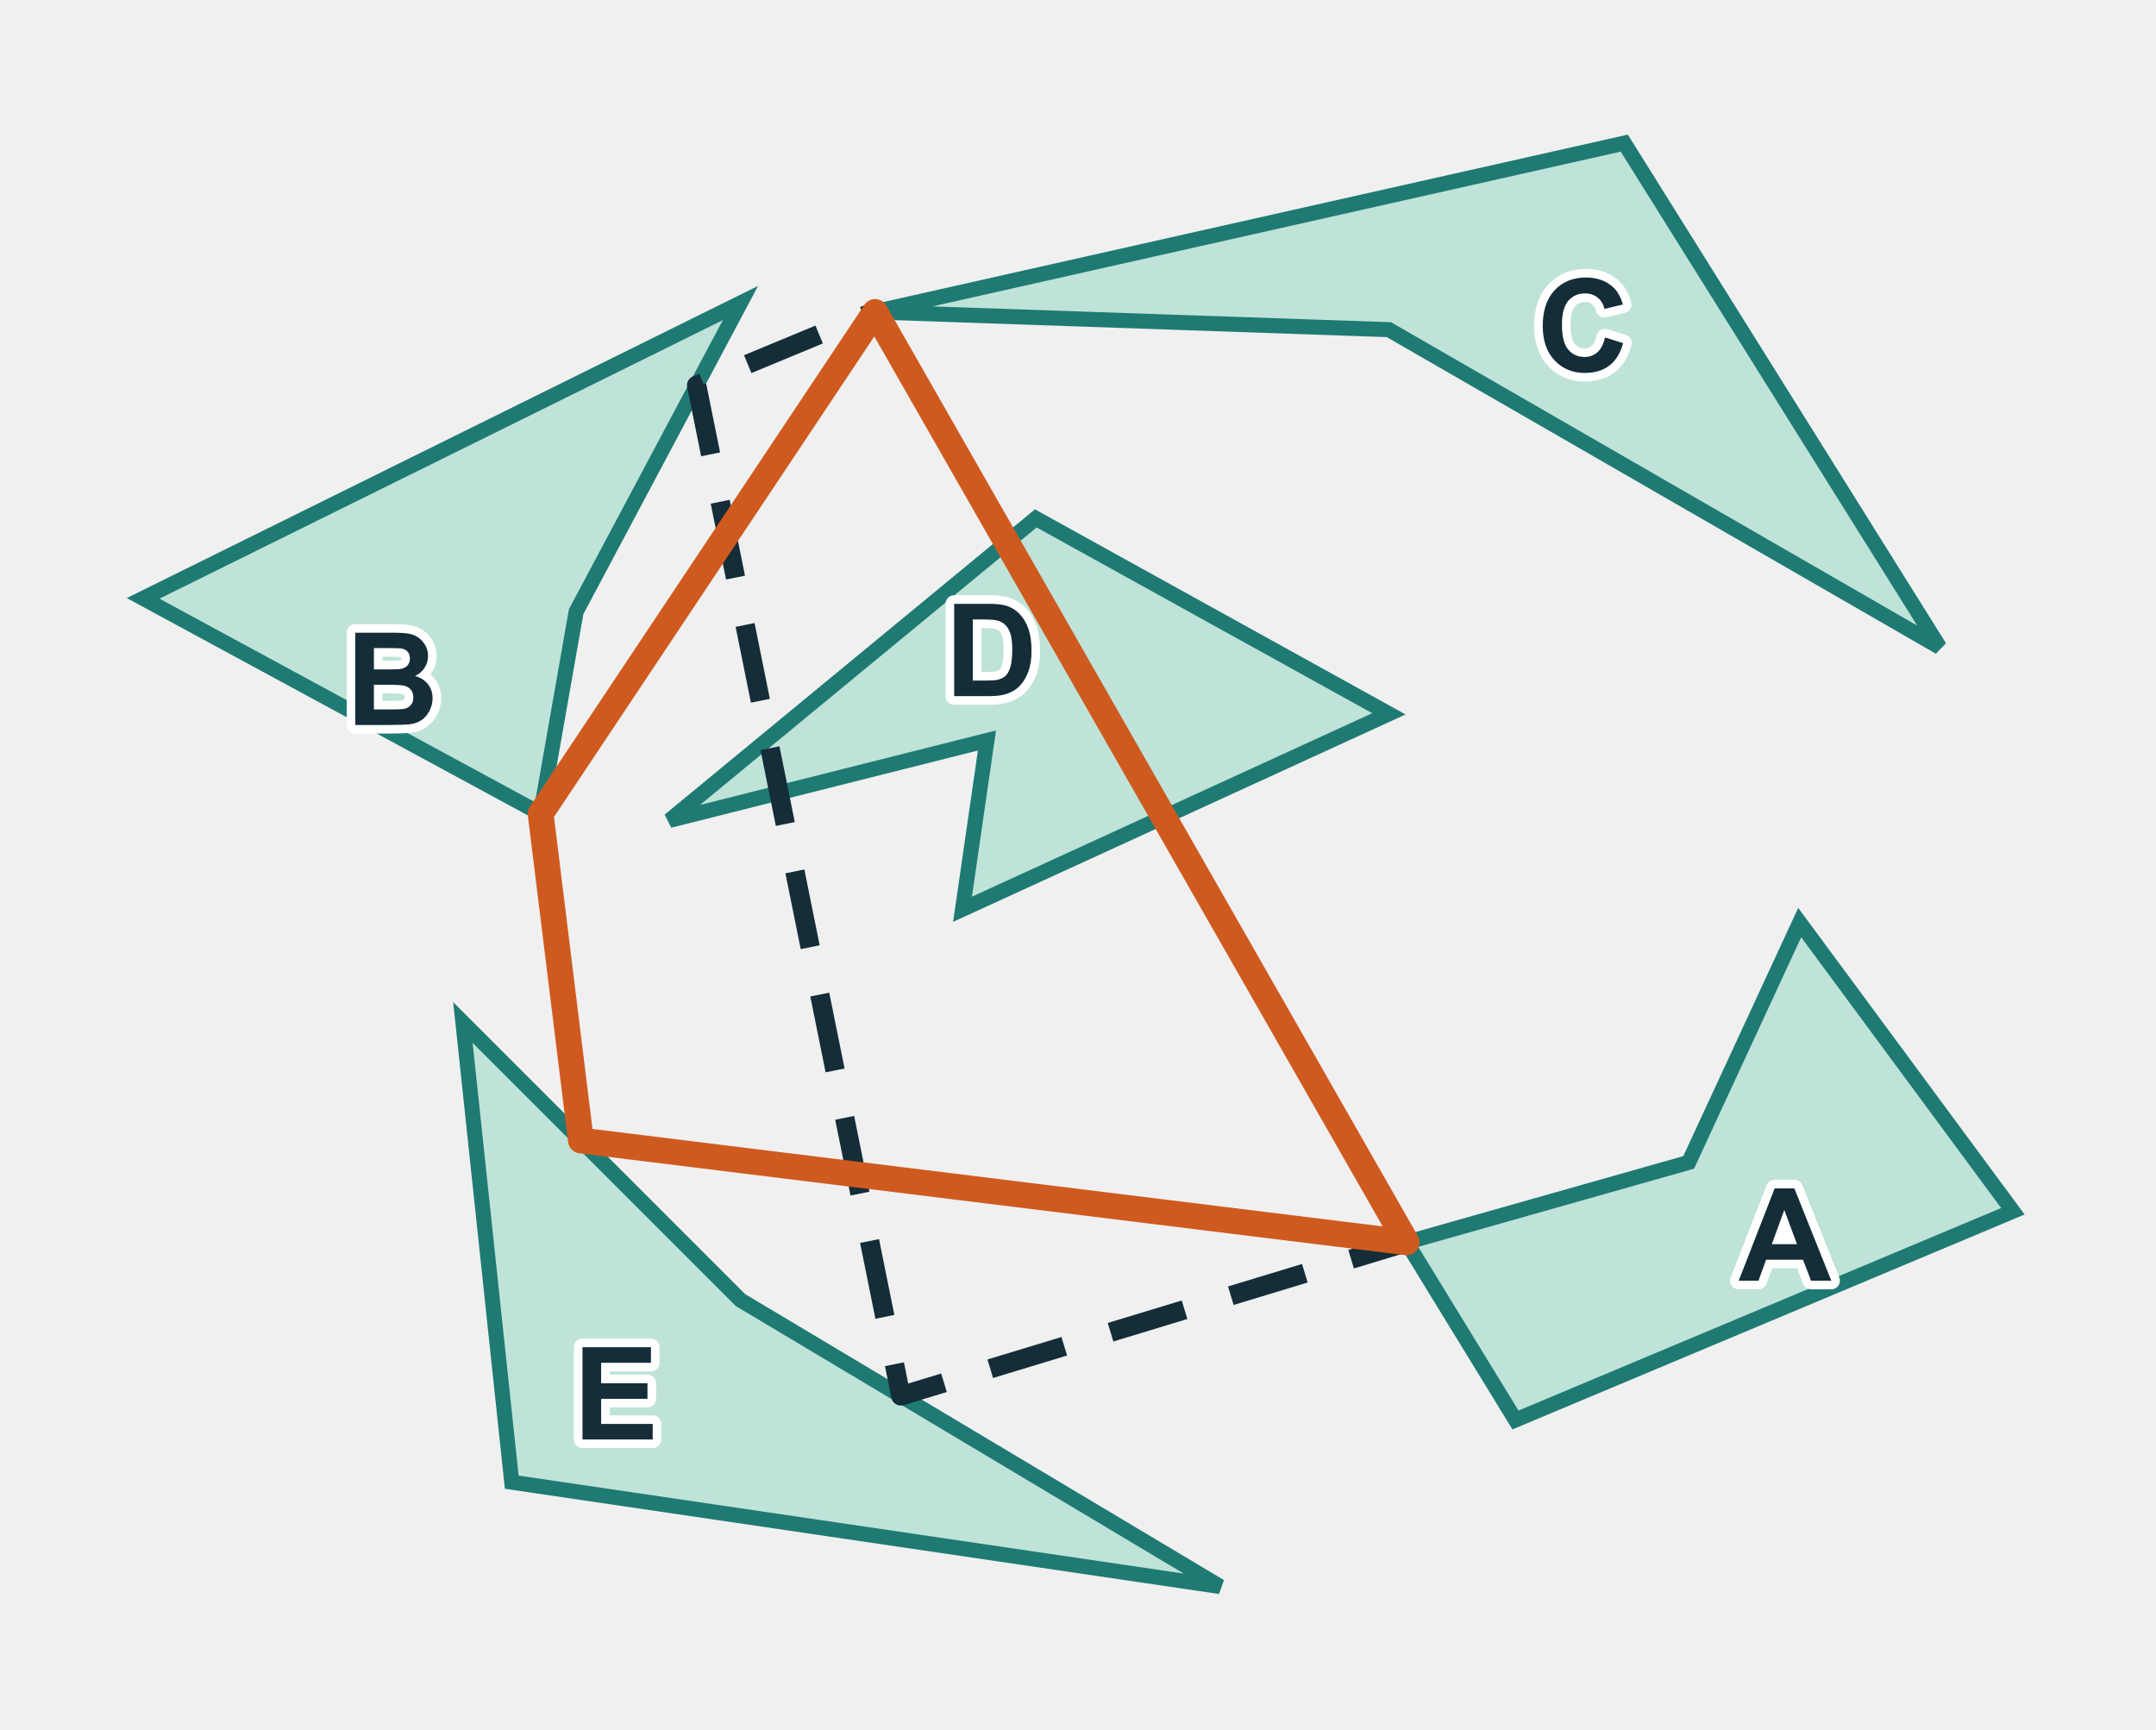
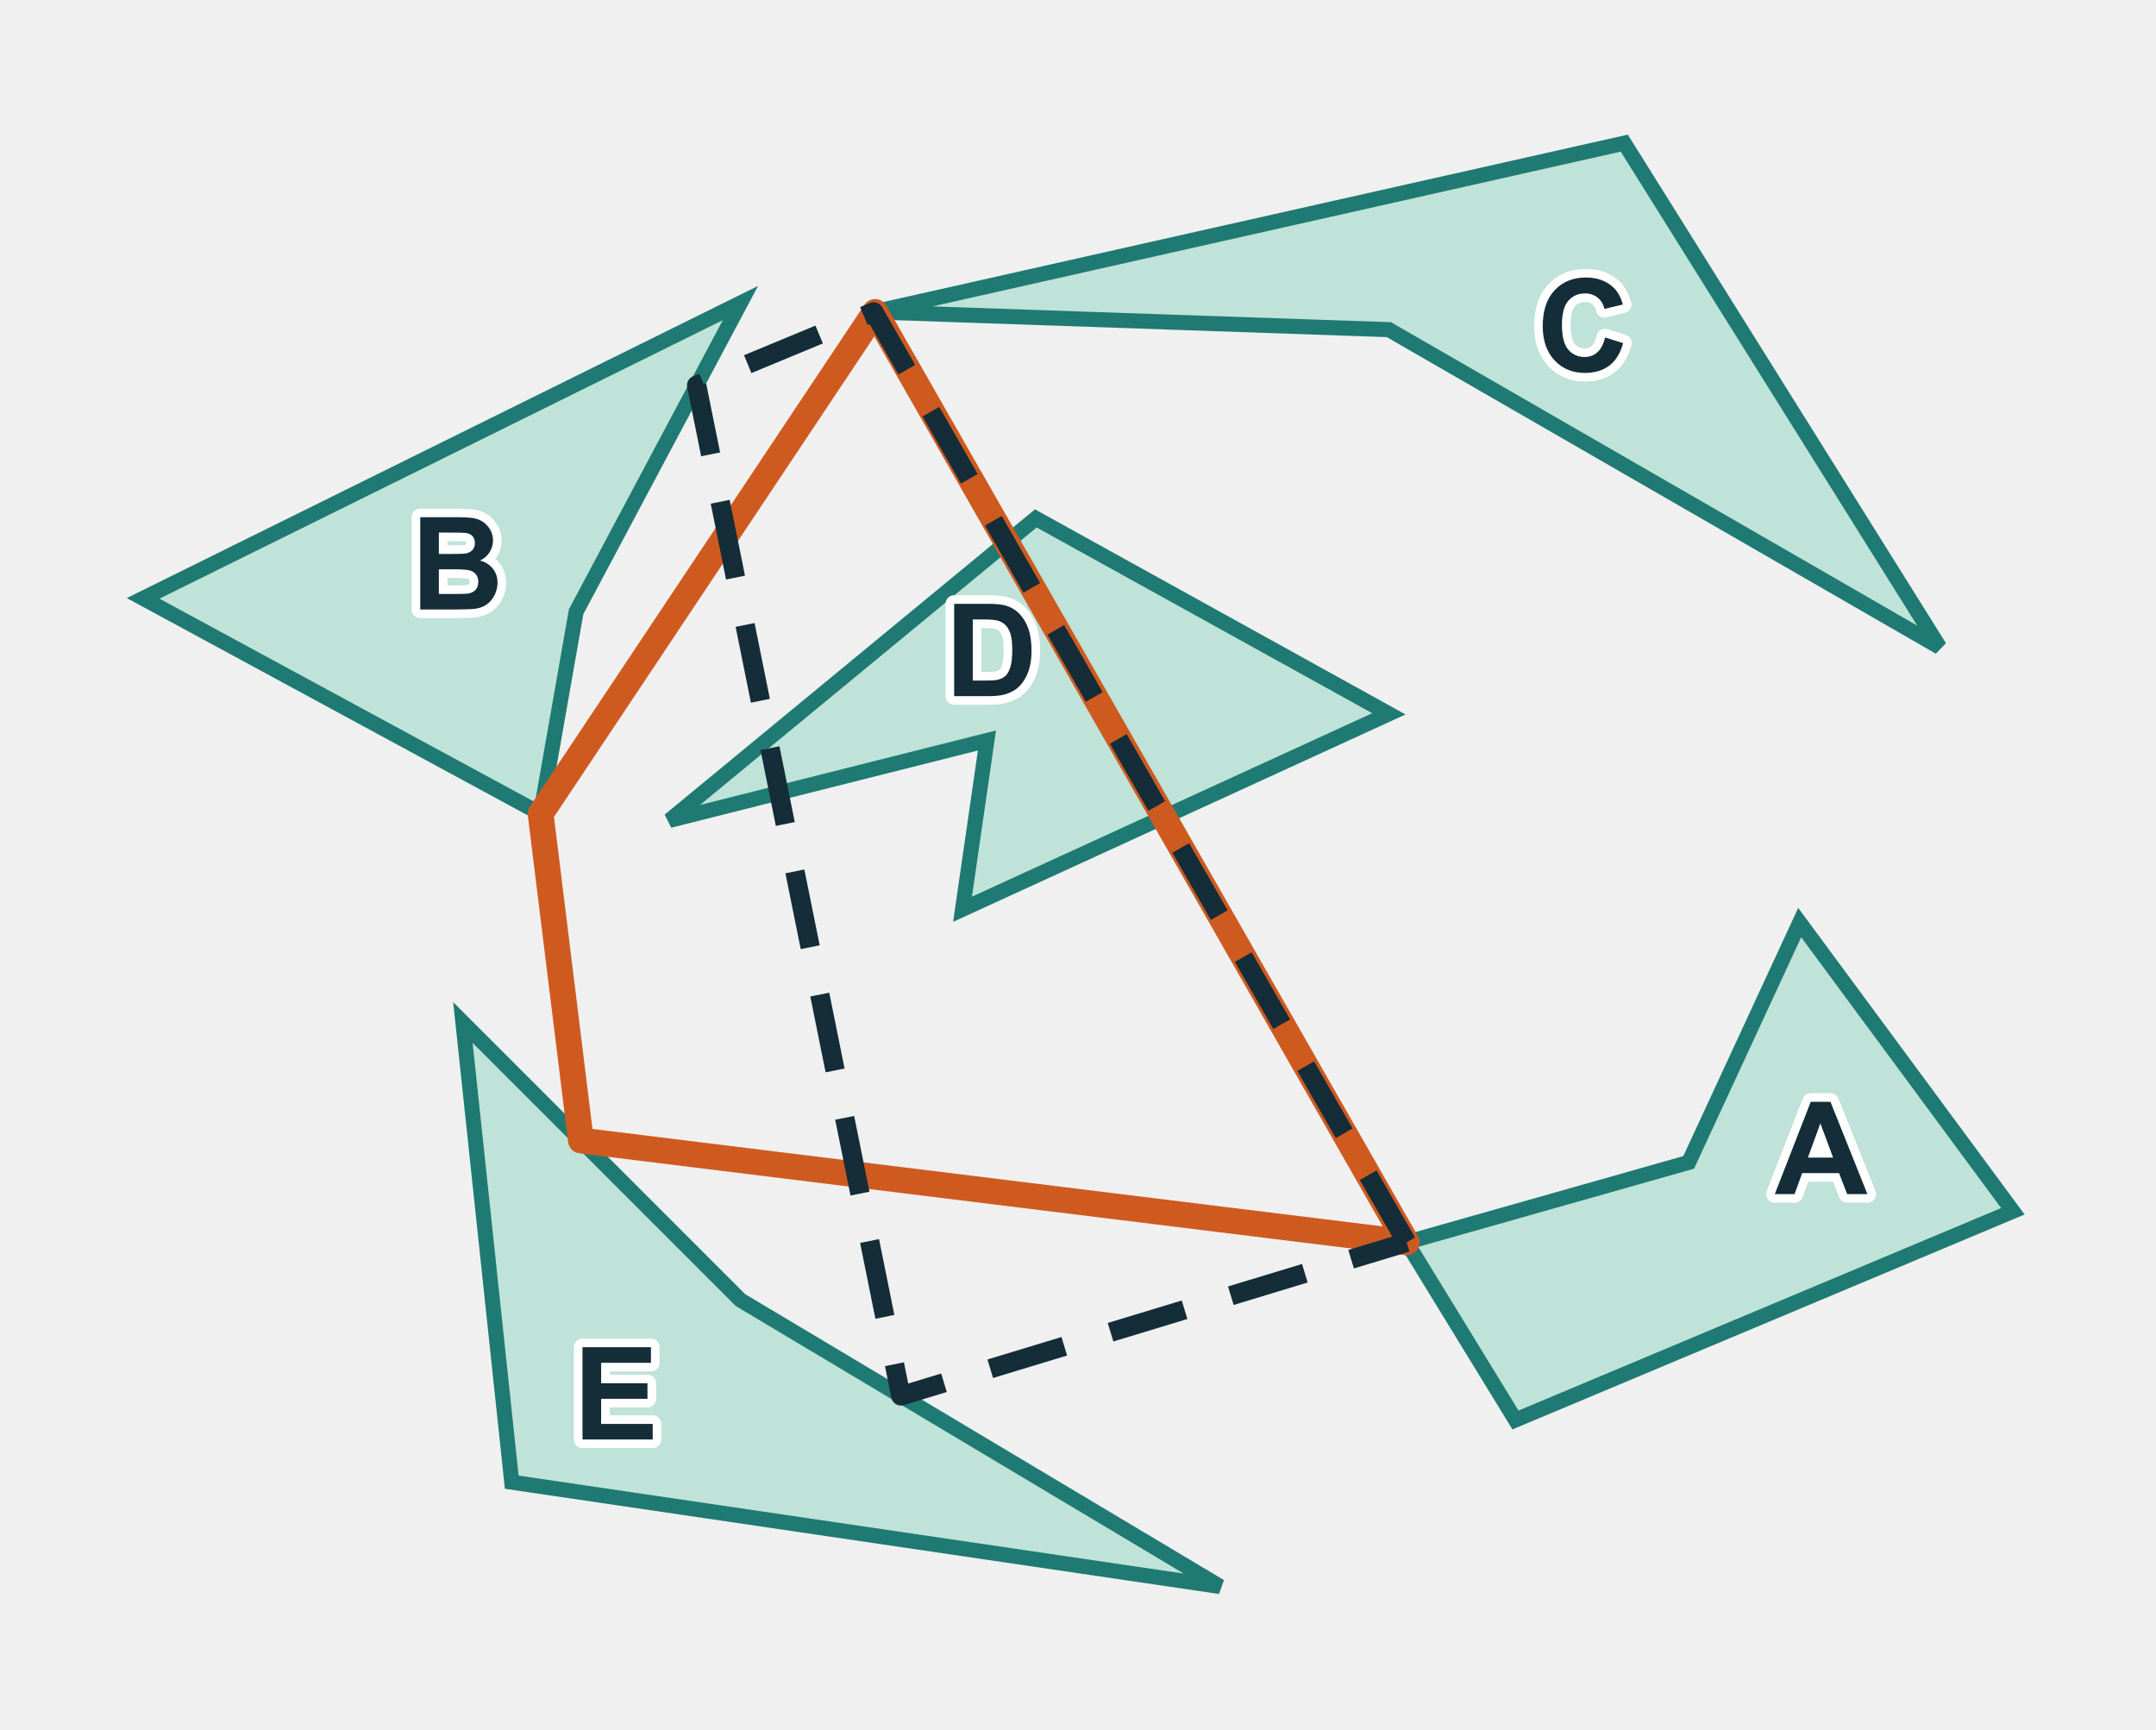
<svg xmlns="http://www.w3.org/2000/svg" width="200.676pt" height="160.992pt" viewBox="0 0 200.676 160.992" version="1.1">
  <defs>
    <style type="text/css">*{stroke-linejoin: round; stroke-linecap: butt}</style>
  </defs>
  <g id="figure_1">
    <g id="patch_1">
      <path d="M 0 160.992 L 200.676 160.992 L 200.676 -0 L 0 -0 L 0 160.992 z " style="fill: none" />
    </g>
    <g id="axes_1">
      <g id="patch_2">
        <path d="M 157.178 108.192 L 130.928 115.633 L 141.056 132.168 L 187.354 112.74 L 167.512 85.87 z " clip-path="url(#pc16fcff668)" style="fill: #bfe3d8; stroke: #1f7a73; stroke-width: 1.4; stroke-linejoin: miter" />
      </g>
      <g id="patch_3">
        <path d="M 13.322 55.693 L 50.319 75.742 L 53.626 56.933 L 68.921 28.204 z " clip-path="url(#pc16fcff668)" style="fill: #bfe3d8; stroke: #1f7a73; stroke-width: 1.4; stroke-linejoin: miter" />
      </g>
      <g id="patch_4">
        <path d="M 81.323 29.03 L 129.275 30.684 L 180.534 60.24 L 151.184 13.322 z " clip-path="url(#pc16fcff668)" style="fill: #bfe3d8; stroke: #1f7a73; stroke-width: 1.4; stroke-linejoin: miter" />
      </g>
      <g id="patch_5">
        <path d="M 68.921 121.007 L 43.085 95.171 L 47.632 137.956 L 113.566 147.67 z " clip-path="url(#pc16fcff668)" style="fill: #bfe3d8; stroke: #1f7a73; stroke-width: 1.4; stroke-linejoin: miter" />
      </g>
      <g id="patch_6">
        <path d="M 96.411 48.252 L 62.307 76.362 L 91.864 68.921 L 89.59 84.63 L 129.275 66.441 z " clip-path="url(#pc16fcff668)" style="fill: #bfe3d8; stroke: #1f7a73; stroke-width: 1.4; stroke-linejoin: miter" />
      </g>
      <g id="line2d_1">
+         <path d="M 130.928 115.633 L 108.314 76.048 L 81.456 29.035 L 50.319 75.742 L 54.07 106.155 L 130.928 115.633 " clip-path="url(#pc16fcff668)" style="fill: none; stroke: #cf5a20; stroke-width: 2.4; stroke-linecap: round" />
+       </g>
+       <g id="line2d_2">
        <path d="M 130.928 115.633 L 81.323 29.03 L 64.844 35.862 L 83.849 129.922 L 130.928 115.633 " clip-path="url(#pc16fcff668)" style="fill: none; stroke-dasharray: 7.2,4.5; stroke-dashoffset: 0; stroke: #142d38; stroke-width: 1.8" />
      </g>
-       <g id="line2d_2">
-         <path d="M 130.928 115.633 L 108.314 76.048 L 81.456 29.035 L 50.319 75.742 L 54.07 106.155 L 130.928 115.633 " clip-path="url(#pc16fcff668)" style="fill: none; stroke: #cf5a20; stroke-width: 2.4; stroke-linecap: round" />
-       </g>
      <g id="text_1">
-         <path d="M 170.455 119.204 L 168.569 119.204 L 167.819 117.252 L 164.384 117.252 L 163.675 119.204 L 161.836 119.204 L 165.181 110.614 L 167.016 110.614 L 170.455 119.204 z M 167.262 115.804 L 166.079 112.617 L 164.918 115.804 L 167.262 115.804 z " style="fill: #142d38; stroke: #ffffff; stroke-width: 1.6" />
-         <path d="M 170.455 119.204 L 168.569 119.204 L 167.819 117.252 L 164.384 117.252 L 163.675 119.204 L 161.836 119.204 L 165.181 110.614 L 167.016 110.614 L 170.455 119.204 z M 167.262 115.804 L 166.079 112.617 L 164.918 115.804 L 167.262 115.804 z " style="fill: #142d38" />
+         <path d="M 173.814 111.143 L 171.927 111.143 L 171.177 109.191 L 167.742 109.191 L 167.034 111.143 L 165.194 111.143 L 168.539 102.553 L 170.375 102.553 L 173.814 111.143 z M 170.621 107.743 L 169.437 104.556 L 168.277 107.743 L 170.621 107.743 z " style="fill: #142d38; stroke: #ffffff; stroke-width: 1.6" />
+         <path d="M 173.814 111.143 L 171.927 111.143 L 171.177 109.191 L 167.742 109.191 L 167.034 111.143 L 165.194 111.143 L 168.539 102.553 L 170.375 102.553 L 173.814 111.143 z M 170.621 107.743 L 169.437 104.556 L 168.277 107.743 L 170.621 107.743 z " style="fill: #142d38" />
      </g>
      <g id="text_2">
-         <path d="M 33.069 58.89 L 36.502 58.89 Q 37.522 58.89 38.023 58.975 Q 38.523 59.059 38.919 59.329 Q 39.315 59.599 39.577 60.047 Q 39.842 60.495 39.842 61.052 Q 39.842 61.656 39.515 62.16 Q 39.191 62.663 38.636 62.916 Q 39.42 63.143 39.842 63.694 Q 40.263 64.245 40.263 64.99 Q 40.263 65.575 39.992 66.13 Q 39.72 66.683 39.247 67.015 Q 38.777 67.345 38.085 67.422 Q 37.652 67.468 35.992 67.48 L 33.069 67.48 L 33.069 58.89 z M 34.803 60.319 L 34.803 62.307 L 35.94 62.307 Q 36.954 62.307 37.2 62.277 Q 37.644 62.224 37.899 61.969 Q 38.154 61.714 38.154 61.298 Q 38.154 60.9 37.935 60.651 Q 37.715 60.402 37.282 60.349 Q 37.023 60.319 35.799 60.319 L 34.803 60.319 z M 34.803 63.735 L 34.803 66.032 L 36.408 66.032 Q 37.346 66.032 37.597 65.98 Q 37.985 65.908 38.227 65.637 Q 38.471 65.365 38.471 64.907 Q 38.471 64.521 38.283 64.251 Q 38.096 63.981 37.742 63.859 Q 37.387 63.735 36.204 63.735 L 34.803 63.735 z " style="fill: #142d38; stroke: #ffffff; stroke-width: 1.6" />
-         <path d="M 33.069 58.89 L 36.502 58.89 Q 37.522 58.89 38.023 58.975 Q 38.523 59.059 38.919 59.329 Q 39.315 59.599 39.577 60.047 Q 39.842 60.495 39.842 61.052 Q 39.842 61.656 39.515 62.16 Q 39.191 62.663 38.636 62.916 Q 39.42 63.143 39.842 63.694 Q 40.263 64.245 40.263 64.99 Q 40.263 65.575 39.992 66.13 Q 39.72 66.683 39.247 67.015 Q 38.777 67.345 38.085 67.422 Q 37.652 67.468 35.992 67.48 L 33.069 67.48 L 33.069 58.89 z M 34.803 60.319 L 34.803 62.307 L 35.94 62.307 Q 36.954 62.307 37.2 62.277 Q 37.644 62.224 37.899 61.969 Q 38.154 61.714 38.154 61.298 Q 38.154 60.9 37.935 60.651 Q 37.715 60.402 37.282 60.349 Q 37.023 60.319 35.799 60.319 L 34.803 60.319 z M 34.803 63.735 L 34.803 66.032 L 36.408 66.032 Q 37.346 66.032 37.597 65.98 Q 37.985 65.908 38.227 65.637 Q 38.471 65.365 38.471 64.907 Q 38.471 64.521 38.283 64.251 Q 38.096 63.981 37.742 63.859 Q 37.387 63.735 36.204 63.735 L 34.803 63.735 z " style="fill: #142d38" />
+         <path d="M 39.115 48.142 L 42.548 48.142 Q 43.568 48.142 44.068 48.227 Q 44.569 48.311 44.965 48.581 Q 45.36 48.851 45.623 49.299 Q 45.887 49.747 45.887 50.304 Q 45.887 50.908 45.561 51.412 Q 45.237 51.915 44.682 52.168 Q 45.465 52.395 45.887 52.946 Q 46.309 53.497 46.309 54.242 Q 46.309 54.827 46.037 55.382 Q 45.765 55.935 45.293 56.267 Q 44.822 56.597 44.13 56.674 Q 43.697 56.721 42.038 56.732 L 39.115 56.732 L 39.115 48.142 z M 40.849 49.571 L 40.849 51.559 L 41.985 51.559 Q 43 51.559 43.245 51.529 Q 43.69 51.476 43.945 51.221 Q 44.2 50.966 44.2 50.55 Q 44.2 50.152 43.98 49.903 Q 43.761 49.654 43.328 49.601 Q 43.069 49.571 41.845 49.571 L 40.849 49.571 z M 40.849 52.987 L 40.849 55.284 L 42.454 55.284 Q 43.392 55.284 43.643 55.232 Q 44.031 55.161 44.273 54.889 Q 44.517 54.617 44.517 54.159 Q 44.517 53.773 44.329 53.503 Q 44.142 53.233 43.787 53.111 Q 43.433 52.987 42.25 52.987 L 40.849 52.987 z " style="fill: #142d38; stroke: #ffffff; stroke-width: 1.6" />
+         <path d="M 39.115 48.142 L 42.548 48.142 Q 43.568 48.142 44.068 48.227 Q 44.569 48.311 44.965 48.581 Q 45.36 48.851 45.623 49.299 Q 45.887 49.747 45.887 50.304 Q 45.887 50.908 45.561 51.412 Q 45.237 51.915 44.682 52.168 Q 45.465 52.395 45.887 52.946 Q 46.309 53.497 46.309 54.242 Q 46.309 54.827 46.037 55.382 Q 45.765 55.935 45.293 56.267 Q 44.822 56.597 44.13 56.674 Q 43.697 56.721 42.038 56.732 L 39.115 56.732 L 39.115 48.142 z M 40.849 49.571 L 40.849 51.559 L 41.985 51.559 Q 43 51.559 43.245 51.529 Q 43.69 51.476 43.945 51.221 Q 44.2 50.966 44.2 50.55 Q 44.2 50.152 43.98 49.903 Q 43.761 49.654 43.328 49.601 Q 43.069 49.571 41.845 49.571 L 40.849 49.571 z M 40.849 52.987 L 40.849 55.284 L 42.454 55.284 Q 43.392 55.284 43.643 55.232 Q 44.031 55.161 44.273 54.889 Q 44.517 54.617 44.517 54.159 Q 44.517 53.773 44.329 53.503 Q 44.142 53.233 43.787 53.111 Q 43.433 52.987 42.25 52.987 L 40.849 52.987 z " style="fill: #142d38" />
      </g>
      <g id="text_3">
        <path d="M 149.396 31.407 L 151.078 31.939 Q 150.692 33.346 149.792 34.028 Q 148.892 34.711 147.51 34.711 Q 145.798 34.711 144.696 33.543 Q 143.595 32.373 143.595 30.346 Q 143.595 28.201 144.701 27.016 Q 145.809 25.829 147.615 25.829 Q 149.192 25.829 150.176 26.759 Q 150.761 27.31 151.054 28.341 L 149.338 28.752 Q 149.184 28.084 148.701 27.698 Q 148.219 27.31 147.527 27.31 Q 146.573 27.31 145.976 27.996 Q 145.382 28.681 145.382 30.216 Q 145.382 31.846 145.967 32.538 Q 146.554 33.228 147.491 33.228 Q 148.183 33.228 148.68 32.789 Q 149.179 32.35 149.396 31.407 z " style="fill: #142d38; stroke: #ffffff; stroke-width: 1.6" />
        <path d="M 149.396 31.407 L 151.078 31.939 Q 150.692 33.346 149.792 34.028 Q 148.892 34.711 147.51 34.711 Q 145.798 34.711 144.696 33.543 Q 143.595 32.373 143.595 30.346 Q 143.595 28.201 144.701 27.016 Q 145.809 25.829 147.615 25.829 Q 149.192 25.829 150.176 26.759 Q 150.761 27.31 151.054 28.341 L 149.338 28.752 Q 149.184 28.084 148.701 27.698 Q 148.219 27.31 147.527 27.31 Q 146.573 27.31 145.976 27.996 Q 145.382 28.681 145.382 30.216 Q 145.382 31.846 145.967 32.538 Q 146.554 33.228 147.491 33.228 Q 148.183 33.228 148.68 32.789 Q 149.179 32.35 149.396 31.407 z " style="fill: #142d38" />
      </g>
      <g id="text_4">
        <path d="M 54.218 133.982 L 54.218 125.393 L 60.588 125.393 L 60.588 126.846 L 55.953 126.846 L 55.953 128.749 L 60.265 128.749 L 60.265 130.196 L 55.953 130.196 L 55.953 132.535 L 60.751 132.535 L 60.751 133.982 L 54.218 133.982 z " style="fill: #142d38; stroke: #ffffff; stroke-width: 1.6" />
        <path d="M 54.218 133.982 L 54.218 125.393 L 60.588 125.393 L 60.588 126.846 L 55.953 126.846 L 55.953 128.749 L 60.265 128.749 L 60.265 130.196 L 55.953 130.196 L 55.953 132.535 L 60.751 132.535 L 60.751 133.982 L 54.218 133.982 z " style="fill: #142d38" />
      </g>
      <g id="text_5">
        <path d="M 88.812 56.203 L 91.981 56.203 Q 93.054 56.203 93.616 56.366 Q 94.372 56.59 94.91 57.158 Q 95.45 57.726 95.731 58.549 Q 96.012 59.372 96.012 60.58 Q 96.012 61.641 95.75 62.408 Q 95.427 63.345 94.829 63.925 Q 94.377 64.365 93.61 64.611 Q 93.037 64.793 92.075 64.793 L 88.812 64.793 L 88.812 56.203 z M 90.547 57.656 L 90.547 63.345 L 91.84 63.345 Q 92.568 63.345 92.89 63.263 Q 93.312 63.158 93.59 62.906 Q 93.867 62.653 94.044 62.078 Q 94.22 61.5 94.22 60.503 Q 94.22 59.507 94.044 58.975 Q 93.867 58.44 93.55 58.142 Q 93.235 57.844 92.75 57.737 Q 92.386 57.656 91.325 57.656 L 90.547 57.656 z " style="fill: #142d38; stroke: #ffffff; stroke-width: 1.6" />
        <path d="M 88.812 56.203 L 91.981 56.203 Q 93.054 56.203 93.616 56.366 Q 94.372 56.59 94.91 57.158 Q 95.45 57.726 95.731 58.549 Q 96.012 59.372 96.012 60.58 Q 96.012 61.641 95.75 62.408 Q 95.427 63.345 94.829 63.925 Q 94.377 64.365 93.61 64.611 Q 93.037 64.793 92.075 64.793 L 88.812 64.793 L 88.812 56.203 z M 90.547 57.656 L 90.547 63.345 L 91.84 63.345 Q 92.568 63.345 92.89 63.263 Q 93.312 63.158 93.59 62.906 Q 93.867 62.653 94.044 62.078 Q 94.22 61.5 94.22 60.503 Q 94.22 59.507 94.044 58.975 Q 93.867 58.44 93.55 58.142 Q 93.235 57.844 92.75 57.737 Q 92.386 57.656 91.325 57.656 L 90.547 57.656 z " style="fill: #142d38" />
      </g>
    </g>
  </g>
  <defs>
    <clipPath id="pc16fcff668">
      <rect x="2.88" y="2.88" width="194.916" height="155.232" />
    </clipPath>
  </defs>
</svg>
